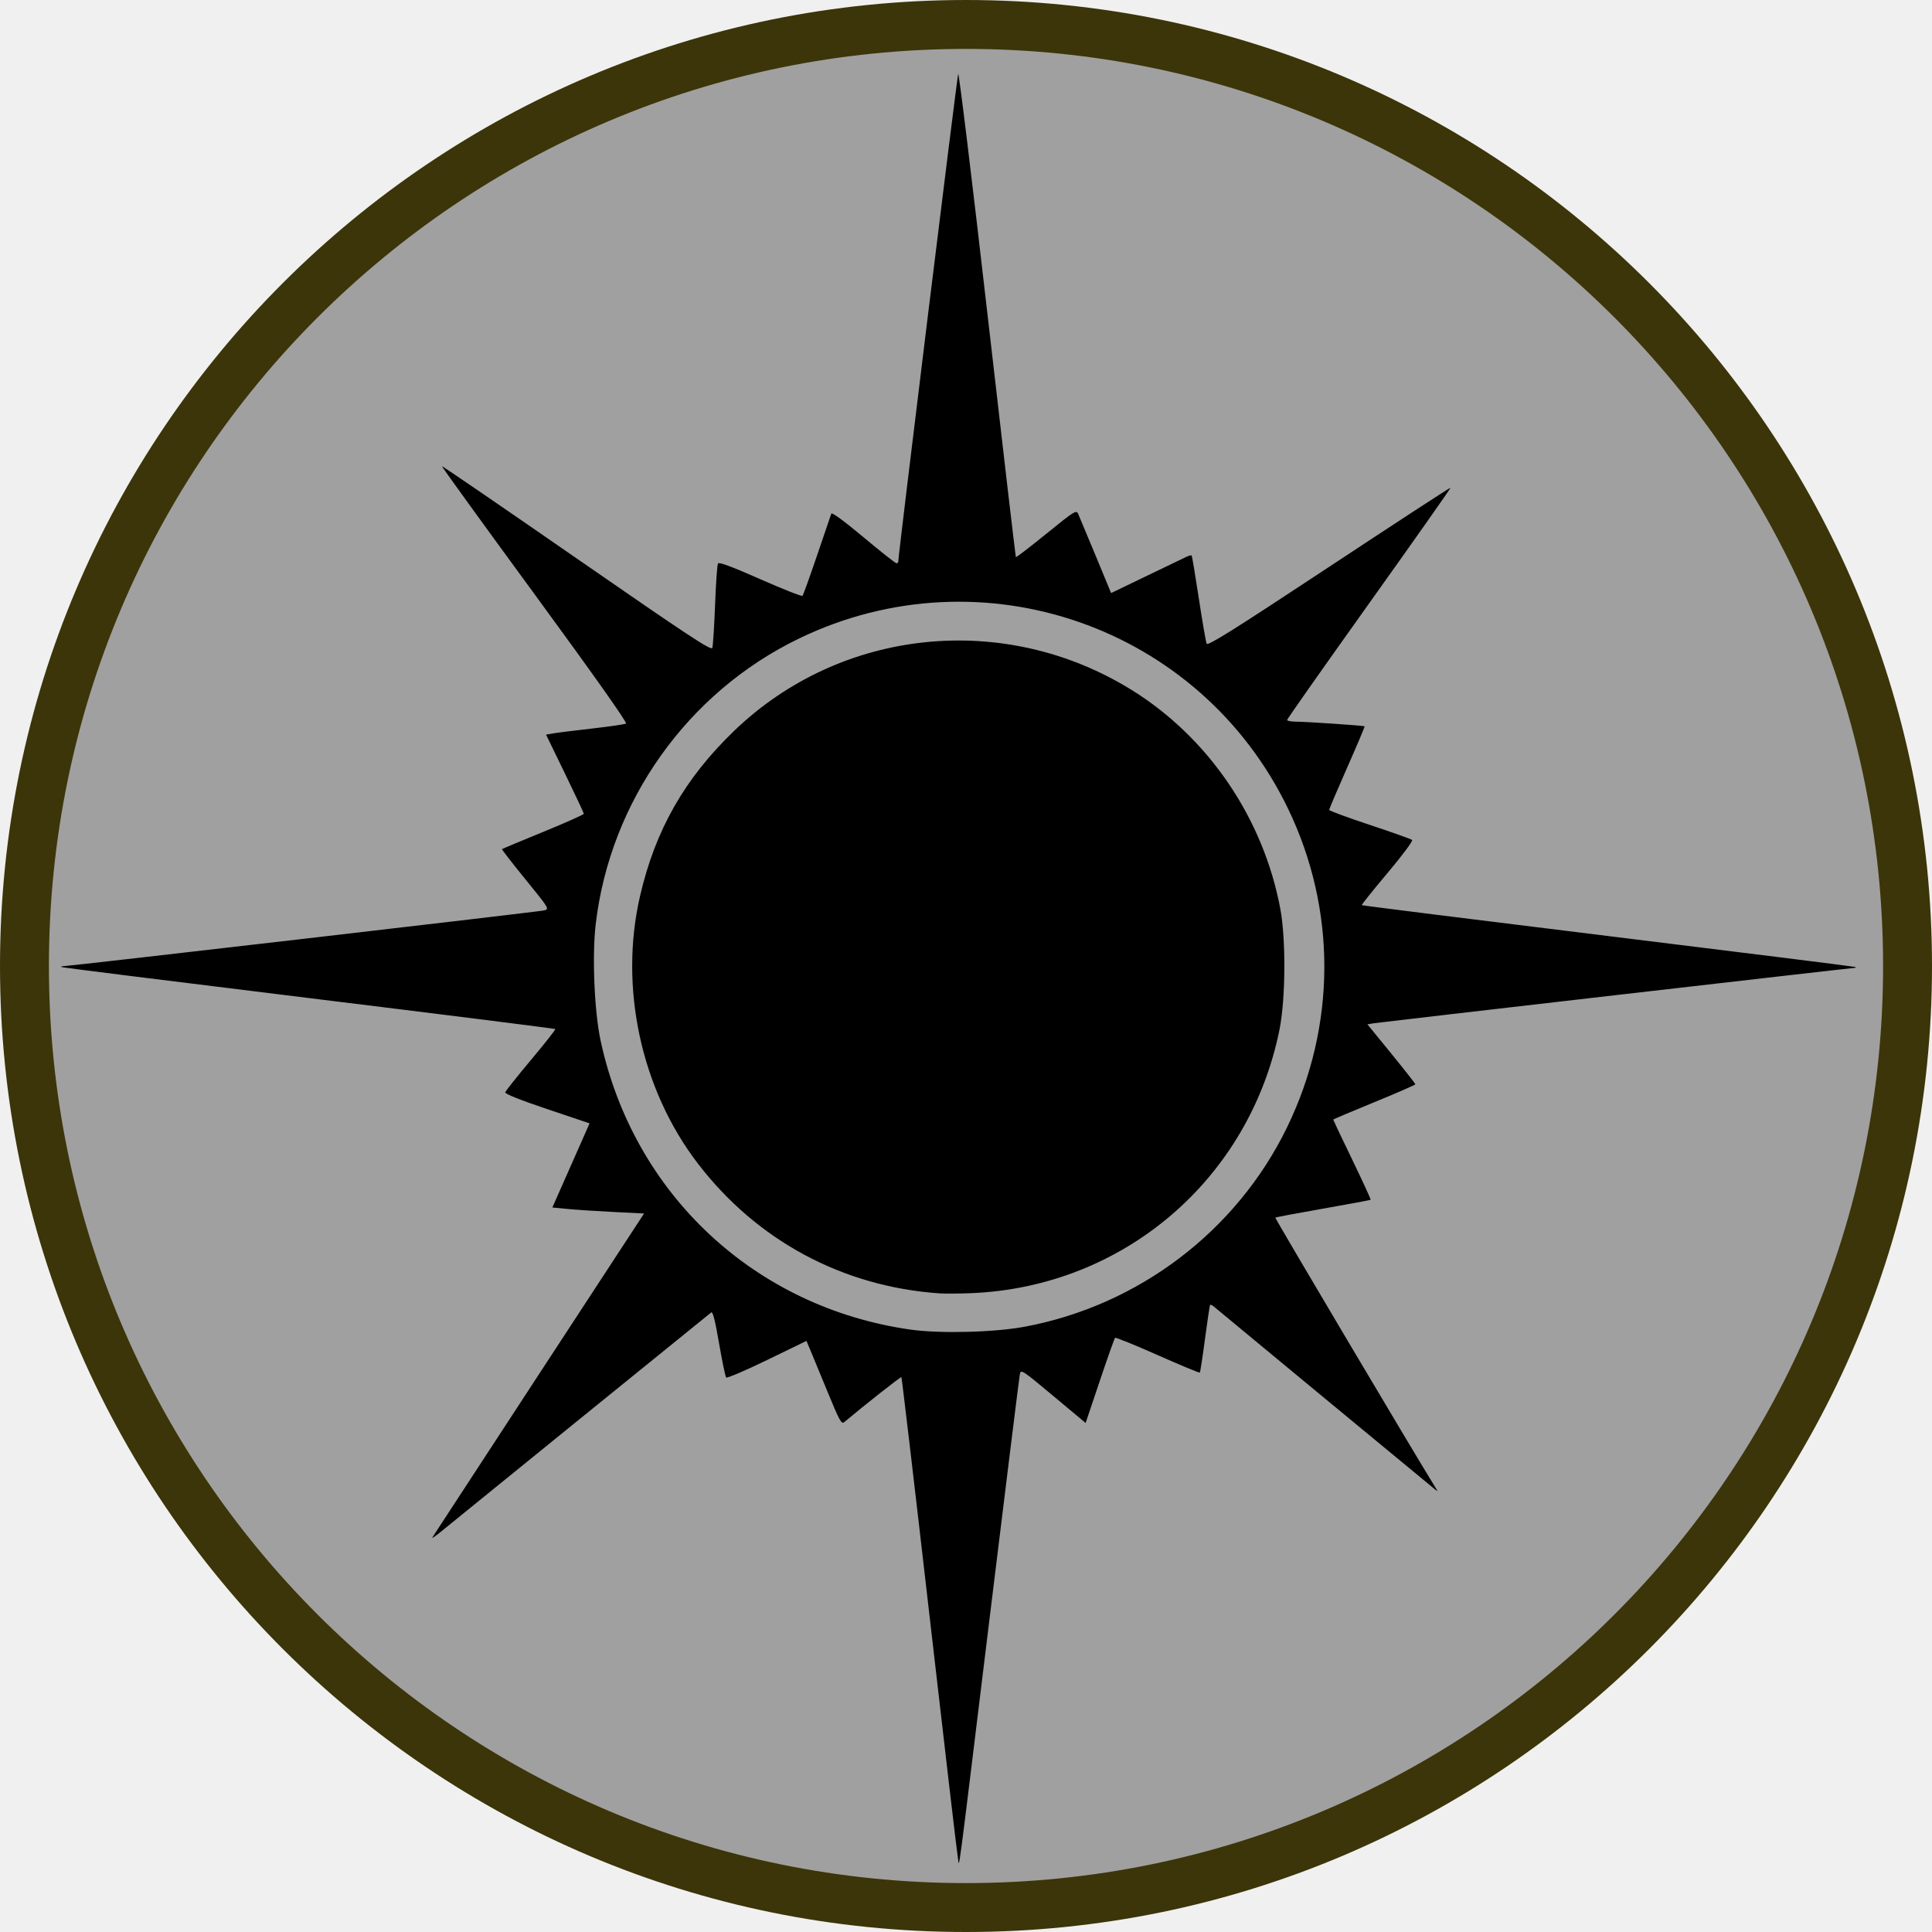
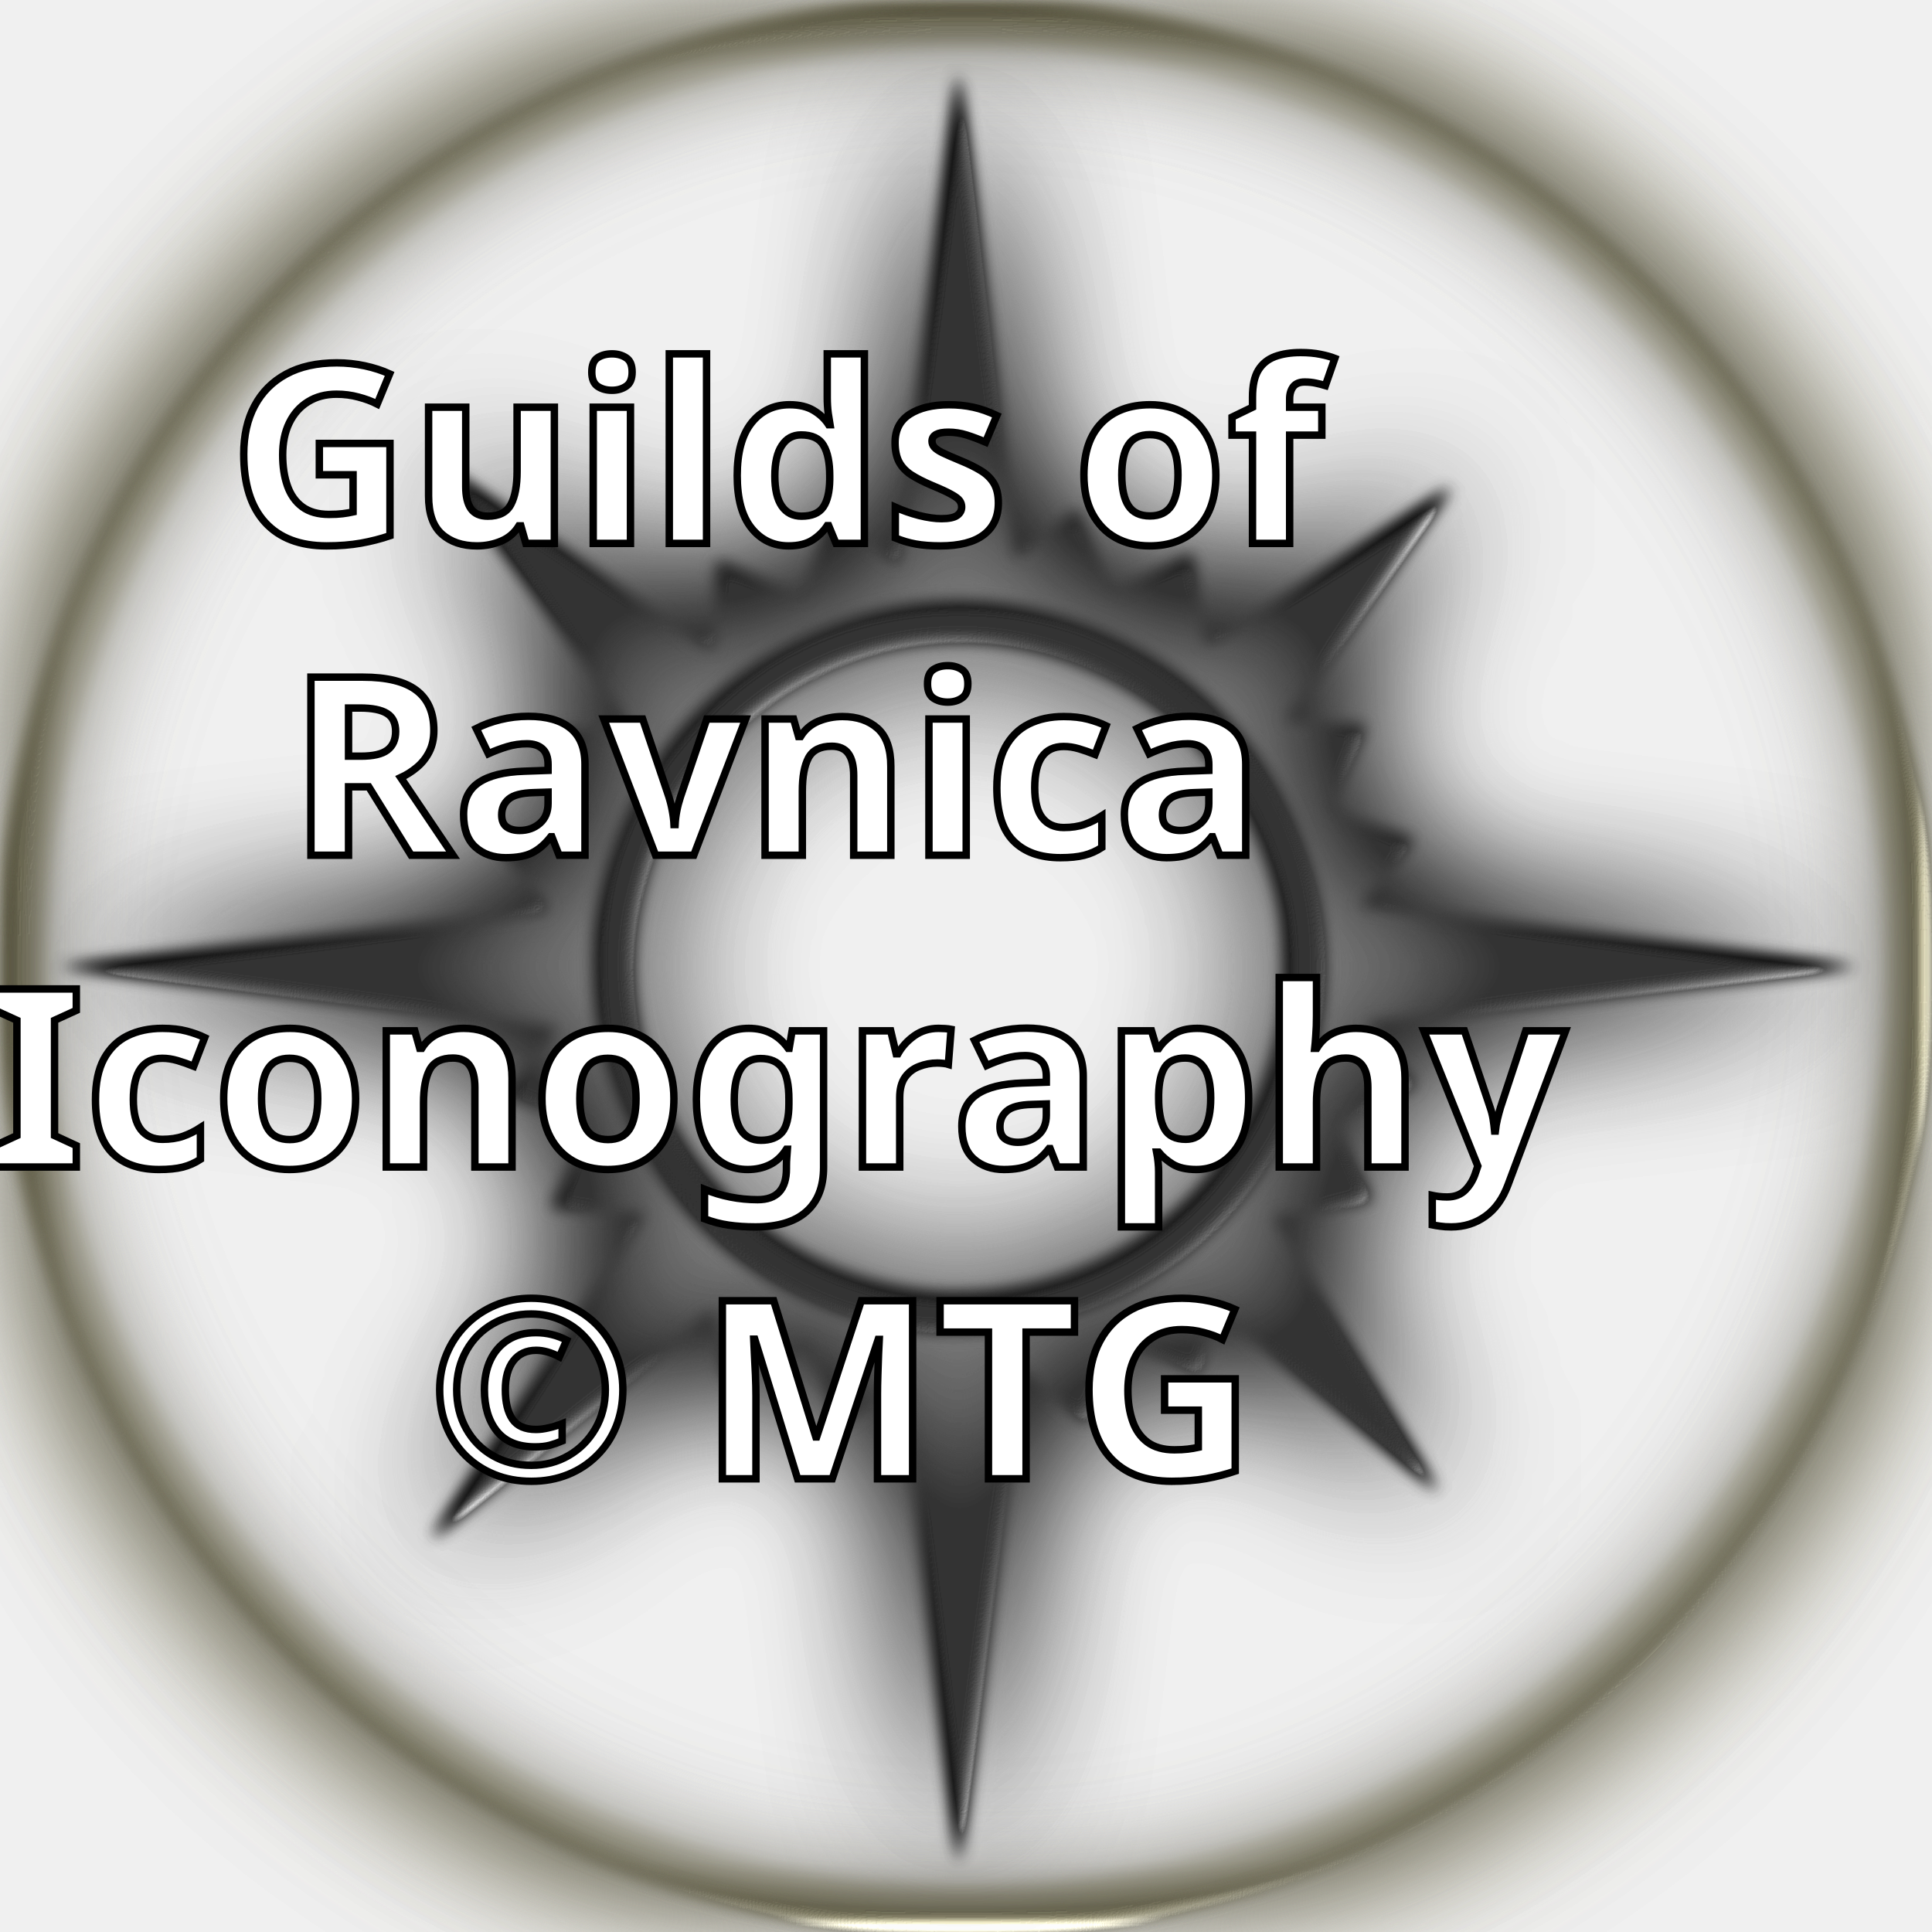
<svg xmlns="http://www.w3.org/2000/svg" width="100%" height="100%" viewBox="0 0 255.129 255.129" version="1.1" id="svg2149">
-   <defs id="defs2143" />
+   <defs id="defs2143">
+     <filter x="-0.25" y="-0.25" width="1.5" height="1.5" style="color-interpolation-filters:sRGB;" id="filter8961">
+       <feGaussianBlur stdDeviation="1" result="result1" id="feGaussianBlur8937" />
+       <feGaussianBlur stdDeviation="10" result="result6" in="result1" id="feGaussianBlur8939" />
+       <feComposite operator="atop" in="result6" in2="result1" result="result8" id="feComposite8941" />
+       <feComposite operator="xor" result="fbSourceGraphic" in="result6" in2="result8" id="feComposite8943" />
+       <feColorMatrix result="fbSourceGraphicAlpha" in="fbSourceGraphic" values="0 0 0 -1 0 0 0 0 -1 0 0 0 0 -1 0 0 0 0 2 0 " id="feColorMatrix8945" />
+       <feGaussianBlur result="result0" in="fbSourceGraphicAlpha" stdDeviation="1" id="feGaussianBlur8947" />
+       <feSpecularLighting specularExponent="35" specularConstant="1.5" surfaceScale="-2" lighting-color="rgb(255,255,255)" result="result1" in="result0" id="feSpecularLighting8951">
+         <feDistantLight azimuth="230" elevation="60" id="feDistantLight8949" />
+       </feSpecularLighting>
+       <feComposite operator="in" result="result2" in="result1" in2="fbSourceGraphicAlpha" id="feComposite8953" />
+       <feComposite k3="1" k2="1" operator="arithmetic" result="result4" in="fbSourceGraphic" in2="result2" id="feComposite8955" />
+       <feComposite operator="atop" in="result9" in2="result4" result="result91" id="feComposite8957" />
+       <feBlend mode="multiply" in2="result91" id="feBlend8959" />
+     </filter>
+     <filter x="-0.25" y="-0.25" width="1.5" height="1.5" style="color-interpolation-filters:sRGB;" id="filter8987">
+       <feGaussianBlur stdDeviation="1" result="result1" id="feGaussianBlur8963" />
+       <feGaussianBlur stdDeviation="10" result="result6" in="result1" id="feGaussianBlur8965" />
+       <feComposite operator="atop" in="result6" in2="result1" result="result8" id="feComposite8967" />
+       <feComposite operator="xor" result="fbSourceGraphic" in="result6" in2="result8" id="feComposite8969" />
+       <feColorMatrix result="fbSourceGraphicAlpha" in="fbSourceGraphic" values="0 0 0 -1 0 0 0 0 -1 0 0 0 0 -1 0 0 0 0 2 0 " id="feColorMatrix8971" />
+       <feGaussianBlur result="result0" in="fbSourceGraphicAlpha" stdDeviation="1" id="feGaussianBlur8973" />
+       <feSpecularLighting specularExponent="35" specularConstant="1.5" surfaceScale="-2" lighting-color="rgb(255,255,255)" result="result1" in="result0" id="feSpecularLighting8977">
+         <feDistantLight azimuth="230" elevation="60" id="feDistantLight8975" />
+       </feSpecularLighting>
+       <feComposite operator="in" result="result2" in="result1" in2="fbSourceGraphicAlpha" id="feComposite8979" />
+       <feComposite k3="1" k2="1" operator="arithmetic" result="result4" in="fbSourceGraphic" in2="result2" id="feComposite8981" />
+       <feComposite operator="atop" in="result9" in2="result4" result="result91" id="feComposite8983" />
+       <feBlend mode="multiply" in2="result91" id="feBlend8985" />
+     </filter>
+   </defs>
  <g id="layer1" transform="translate(20.3745,-2.182288)">
-     <circle style="fill:#a0a0a0;fill-opacity:1;fill-rule:evenodd;stroke:#3b3509;stroke-width:6.459;stroke-miterlimit:4;stroke-dasharray:none;stroke-opacity:1" id="path891" cx="107.19" cy="129.747" r="124.335" />
-     <path style="fill:#000000;stroke-width:0.265" d="m 106.115,247.494 c -0.099,-0.509 -1.794,-14.971 -3.766,-32.138 -1.972,-17.166 -3.633,-31.259 -3.69,-31.316 -0.081,-0.081 -4.782,3.618 -7.556,5.946 -0.36,0.302 -0.632,-0.197 -2.225,-4.081 -0.998,-2.434 -2.027,-4.926 -2.287,-5.537 l -0.472,-1.112 -5.202,2.526 c -2.861,1.389 -5.291,2.425 -5.4,2.303 -0.109,-0.123 -0.531,-2.157 -0.938,-4.521 -0.518,-3.005 -0.828,-4.229 -1.031,-4.069 -0.745,0.588 -34.579,28.03 -35.732,28.982 -0.721,0.595 -1.211,0.919 -1.09,0.72 0.122,-0.199 6.46,-9.902 14.086,-21.564 l 13.865,-21.202 -4.044,-0.203 c -2.224,-0.111 -4.949,-0.29 -6.055,-0.397 l -2.011,-0.194 2.457,-5.556 2.457,-5.556 -5.605,-1.885 c -3.509,-1.18 -5.578,-2.005 -5.532,-2.205 0.04,-0.176 1.57,-2.104 3.4,-4.284 1.829,-2.181 3.275,-4.016 3.213,-4.078 -0.062,-0.062 -14.689,-1.902 -32.504,-4.089 -17.815,-2.187 -32.51,-4.024 -32.656,-4.082 -0.146,-0.058 -0.086,-0.114 0.132,-0.124 1.323,-0.064 62.97,-7.213 63.552,-7.371 0.708,-0.191 0.69,-0.222 -2.475,-4.112 -1.754,-2.155 -3.146,-3.951 -3.094,-3.99 0.052,-0.04 2.505,-1.061 5.452,-2.27 2.947,-1.209 5.358,-2.283 5.358,-2.387 0,-0.104 -1.122,-2.498 -2.494,-5.321 l -2.494,-5.132 0.973,-0.17 c 0.535,-0.093 2.844,-0.381 5.131,-0.64 2.287,-0.259 4.292,-0.553 4.456,-0.655 0.188,-0.116 -4.265,-6.414 -12.05,-17.044 -6.792,-9.273 -12.309,-16.897 -12.261,-16.942 0.048,-0.045 8.062,5.441 17.809,12.192 14.667,10.158 17.752,12.194 17.894,11.809 0.095,-0.256 0.26,-2.801 0.367,-5.655 0.107,-2.854 0.281,-5.329 0.386,-5.499 0.134,-0.216 1.821,0.41 5.588,2.076 2.968,1.312 5.475,2.3 5.571,2.196 0.096,-0.104 0.964,-2.511 1.928,-5.348 0.965,-2.838 1.809,-5.313 1.876,-5.501 0.076,-0.213 1.671,0.954 4.248,3.109 2.269,1.898 4.236,3.451 4.37,3.451 0.134,0 0.241,-0.149 0.238,-0.331 -0.013,-0.765 7.742,-63.871 7.901,-64.295 0.096,-0.256 1.83,13.972 3.854,31.618 2.023,17.645 3.718,32.13 3.766,32.188 0.048,0.058 1.859,-1.333 4.026,-3.091 3.728,-3.025 3.953,-3.166 4.2,-2.619 0.144,0.318 1.18,2.8 2.304,5.516 l 2.043,4.939 4.676,-2.253 c 2.572,-1.239 4.944,-2.38 5.272,-2.534 0.328,-0.155 0.639,-0.233 0.691,-0.173 0.052,0.06 0.477,2.609 0.944,5.665 0.467,3.056 0.931,5.746 1.029,5.978 0.143,0.336 3.431,-1.726 16.156,-10.129 8.787,-5.803 16.014,-10.514 16.059,-10.468 0.045,0.045 -4.793,6.916 -10.751,15.268 -5.959,8.352 -10.834,15.284 -10.834,15.404 0,0.12 0.506,0.221 1.124,0.223 1.431,0.005 9.011,0.518 9.109,0.616 0.041,0.041 -0.995,2.493 -2.302,5.449 -1.306,2.957 -2.375,5.469 -2.375,5.584 0,0.115 2.411,1.007 5.358,1.984 2.947,0.976 5.465,1.873 5.595,1.992 0.134,0.122 -1.289,2.031 -3.253,4.365 -1.92,2.281 -3.448,4.19 -3.396,4.242 0.052,0.052 14.672,1.885 32.49,4.073 17.817,2.188 32.514,4.027 32.66,4.086 0.146,0.059 0.091,0.117 -0.121,0.128 -0.715,0.039 -62.576,7.166 -63.435,7.308 l -0.85,0.141 3.165,3.883 c 1.741,2.136 3.165,3.951 3.165,4.034 0,0.083 -2.441,1.149 -5.424,2.369 -2.983,1.22 -5.424,2.255 -5.424,2.3 0,0.045 1.132,2.426 2.515,5.29 1.383,2.865 2.477,5.246 2.43,5.293 -0.046,0.046 -2.875,0.574 -6.285,1.172 -3.41,0.598 -6.247,1.133 -6.304,1.188 -0.076,0.075 18.433,31.275 21.102,35.57 0.4,0.643 0.397,0.65 -0.108,0.24 -1.174,-0.953 -28.601,-23.628 -29.029,-23.999 -0.256,-0.222 -0.512,-0.354 -0.569,-0.295 -0.058,0.06 -0.363,2.072 -0.679,4.472 -0.316,2.4 -0.625,4.413 -0.686,4.474 -0.061,0.061 -2.571,-0.981 -5.578,-2.315 -3.007,-1.335 -5.535,-2.359 -5.618,-2.276 -0.083,0.083 -0.991,2.647 -2.017,5.698 l -1.866,5.547 -4.273,-3.569 c -4.168,-3.481 -4.277,-3.551 -4.417,-2.851 -0.079,0.395 -1.875,14.886 -3.991,32.203 -4.489,36.742 -3.963,32.773 -4.188,31.618 z m 8.766,-70.101 c 15.077,-2.797 28.039,-12.635 34.704,-26.339 6.519,-13.404 6.569,-28.723 0.139,-42.069 -11.61,-24.097 -40.429,-34.138 -64.561,-22.495 -14.734,7.109 -24.985,21.516 -26.875,37.77 -0.485,4.172 -0.177,11.482 0.646,15.323 4.35,20.302 20.38,35.259 40.913,38.177 3.868,0.55 11.034,0.374 15.033,-0.368 z m -11.197,-4.416 c -12.796,-0.889 -24.103,-6.968 -31.915,-17.161 -7.498,-9.782 -10.409,-23.278 -7.62,-35.322 2.023,-8.738 5.898,-15.53 12.452,-21.828 14.128,-13.577 35.698,-15.78 52.484,-5.359 10.147,6.299 17.388,16.971 19.615,28.907 0.75,4.021 0.695,11.934 -0.112,15.935 -3.983,19.759 -20.586,33.966 -40.669,34.799 -1.601,0.066 -3.506,0.079 -4.233,0.029 z" id="path3370" />
+     <circle style="fill:#a0a0a0;fill-opacity:1;fill-rule:evenodd;stroke:#3b3509;stroke-width:6.459;stroke-miterlimit:4;stroke-dasharray:none;stroke-opacity:1;filter:url(#filter8987)" id="path891" cx="107.19" cy="129.747" r="124.335" />
+     <path style="fill:#000000;stroke-width:0.265;filter:url(#filter8961)" d="m 106.115,247.494 c -0.099,-0.509 -1.794,-14.971 -3.766,-32.138 -1.972,-17.166 -3.633,-31.259 -3.69,-31.316 -0.081,-0.081 -4.782,3.618 -7.556,5.946 -0.36,0.302 -0.632,-0.197 -2.225,-4.081 -0.998,-2.434 -2.027,-4.926 -2.287,-5.537 l -0.472,-1.112 -5.202,2.526 c -2.861,1.389 -5.291,2.425 -5.4,2.303 -0.109,-0.123 -0.531,-2.157 -0.938,-4.521 -0.518,-3.005 -0.828,-4.229 -1.031,-4.069 -0.745,0.588 -34.579,28.03 -35.732,28.982 -0.721,0.595 -1.211,0.919 -1.09,0.72 0.122,-0.199 6.46,-9.902 14.086,-21.564 l 13.865,-21.202 -4.044,-0.203 c -2.224,-0.111 -4.949,-0.29 -6.055,-0.397 l -2.011,-0.194 2.457,-5.556 2.457,-5.556 -5.605,-1.885 c -3.509,-1.18 -5.578,-2.005 -5.532,-2.205 0.04,-0.176 1.57,-2.104 3.4,-4.284 1.829,-2.181 3.275,-4.016 3.213,-4.078 -0.062,-0.062 -14.689,-1.902 -32.504,-4.089 -17.815,-2.187 -32.51,-4.024 -32.656,-4.082 -0.146,-0.058 -0.086,-0.114 0.132,-0.124 1.323,-0.064 62.97,-7.213 63.552,-7.371 0.708,-0.191 0.69,-0.222 -2.475,-4.112 -1.754,-2.155 -3.146,-3.951 -3.094,-3.99 0.052,-0.04 2.505,-1.061 5.452,-2.27 2.947,-1.209 5.358,-2.283 5.358,-2.387 0,-0.104 -1.122,-2.498 -2.494,-5.321 l -2.494,-5.132 0.973,-0.17 c 0.535,-0.093 2.844,-0.381 5.131,-0.64 2.287,-0.259 4.292,-0.553 4.456,-0.655 0.188,-0.116 -4.265,-6.414 -12.05,-17.044 -6.792,-9.273 -12.309,-16.897 -12.261,-16.942 0.048,-0.045 8.062,5.441 17.809,12.192 14.667,10.158 17.752,12.194 17.894,11.809 0.095,-0.256 0.26,-2.801 0.367,-5.655 0.107,-2.854 0.281,-5.329 0.386,-5.499 0.134,-0.216 1.821,0.41 5.588,2.076 2.968,1.312 5.475,2.3 5.571,2.196 0.096,-0.104 0.964,-2.511 1.928,-5.348 0.965,-2.838 1.809,-5.313 1.876,-5.501 0.076,-0.213 1.671,0.954 4.248,3.109 2.269,1.898 4.236,3.451 4.37,3.451 0.134,0 0.241,-0.149 0.238,-0.331 -0.013,-0.765 7.742,-63.871 7.901,-64.295 0.096,-0.256 1.83,13.972 3.854,31.618 2.023,17.645 3.718,32.13 3.766,32.188 0.048,0.058 1.859,-1.333 4.026,-3.091 3.728,-3.025 3.953,-3.166 4.2,-2.619 0.144,0.318 1.18,2.8 2.304,5.516 l 2.043,4.939 4.676,-2.253 c 2.572,-1.239 4.944,-2.38 5.272,-2.534 0.328,-0.155 0.639,-0.233 0.691,-0.173 0.052,0.06 0.477,2.609 0.944,5.665 0.467,3.056 0.931,5.746 1.029,5.978 0.143,0.336 3.431,-1.726 16.156,-10.129 8.787,-5.803 16.014,-10.514 16.059,-10.468 0.045,0.045 -4.793,6.916 -10.751,15.268 -5.959,8.352 -10.834,15.284 -10.834,15.404 0,0.12 0.506,0.221 1.124,0.223 1.431,0.005 9.011,0.518 9.109,0.616 0.041,0.041 -0.995,2.493 -2.302,5.449 -1.306,2.957 -2.375,5.469 -2.375,5.584 0,0.115 2.411,1.007 5.358,1.984 2.947,0.976 5.465,1.873 5.595,1.992 0.134,0.122 -1.289,2.031 -3.253,4.365 -1.92,2.281 -3.448,4.19 -3.396,4.242 0.052,0.052 14.672,1.885 32.49,4.073 17.817,2.188 32.514,4.027 32.66,4.086 0.146,0.059 0.091,0.117 -0.121,0.128 -0.715,0.039 -62.576,7.166 -63.435,7.308 l -0.85,0.141 3.165,3.883 c 1.741,2.136 3.165,3.951 3.165,4.034 0,0.083 -2.441,1.149 -5.424,2.369 -2.983,1.22 -5.424,2.255 -5.424,2.3 0,0.045 1.132,2.426 2.515,5.29 1.383,2.865 2.477,5.246 2.43,5.293 -0.046,0.046 -2.875,0.574 -6.285,1.172 -3.41,0.598 -6.247,1.133 -6.304,1.188 -0.076,0.075 18.433,31.275 21.102,35.57 0.4,0.643 0.397,0.65 -0.108,0.24 -1.174,-0.953 -28.601,-23.628 -29.029,-23.999 -0.256,-0.222 -0.512,-0.354 -0.569,-0.295 -0.058,0.06 -0.363,2.072 -0.679,4.472 -0.316,2.4 -0.625,4.413 -0.686,4.474 -0.061,0.061 -2.571,-0.981 -5.578,-2.315 -3.007,-1.335 -5.535,-2.359 -5.618,-2.276 -0.083,0.083 -0.991,2.647 -2.017,5.698 l -1.866,5.547 -4.273,-3.569 c -4.168,-3.481 -4.277,-3.551 -4.417,-2.851 -0.079,0.395 -1.875,14.886 -3.991,32.203 -4.489,36.742 -3.963,32.773 -4.188,31.618 z m 8.766,-70.101 c 15.077,-2.797 28.039,-12.635 34.704,-26.339 6.519,-13.404 6.569,-28.723 0.139,-42.069 -11.61,-24.097 -40.429,-34.138 -64.561,-22.495 -14.734,7.109 -24.985,21.516 -26.875,37.77 -0.485,4.172 -0.177,11.482 0.646,15.323 4.35,20.302 20.38,35.259 40.913,38.177 3.868,0.55 11.034,0.374 15.033,-0.368 z m -11.197,-4.416 c -12.796,-0.889 -24.103,-6.968 -31.915,-17.161 -7.498,-9.782 -10.409,-23.278 -7.62,-35.322 2.023,-8.738 5.898,-15.53 12.452,-21.828 14.128,-13.577 35.698,-15.78 52.484,-5.359 10.147,6.299 17.388,16.971 19.615,28.907 0.75,4.021 0.695,11.934 -0.112,15.935 -3.983,19.759 -20.586,33.966 -40.669,34.799 -1.601,0.066 -3.506,0.079 -4.233,0.029 z" id="path3370" />
+     <text xml:space="preserve" style="font-size:32.939px;line-height:1.25;font-family:sans-serif;stroke:#000000;stroke-width:0.981;stroke-miterlimit:4;stroke-dasharray:none;stroke-opacity:1" x="112.135" y="73.944" id="text919">
+       <tspan id="tspan917" x="112.135" y="73.944" style="font-weight:bold;font-size:32.939px;text-align:center;text-anchor:middle;fill:#ffffff;fill-opacity:1;stroke:#000000;stroke-width:0.981;stroke-miterlimit:4;stroke-dasharray:none;stroke-opacity:1">Guilds of</tspan>
+       <tspan x="112.135" y="115.119" style="font-weight:bold;font-size:32.939px;text-align:center;text-anchor:middle;fill:#ffffff;fill-opacity:1;stroke:#000000;stroke-width:0.981;stroke-miterlimit:4;stroke-dasharray:none;stroke-opacity:1" id="tspan921">Ravnica</tspan>
+       <tspan x="112.135" y="156.293" style="font-weight:bold;font-size:32.939px;text-align:center;text-anchor:middle;fill:#ffffff;fill-opacity:1;stroke:#000000;stroke-width:0.981;stroke-miterlimit:4;stroke-dasharray:none;stroke-opacity:1" id="tspan925">Iconography</tspan>
+       <tspan x="112.135" y="197.467" style="font-weight:bold;font-size:32.939px;text-align:center;text-anchor:middle;fill:#ffffff;fill-opacity:1;stroke:#000000;stroke-width:0.981;stroke-miterlimit:4;stroke-dasharray:none;stroke-opacity:1" id="tspan923">© MTG</tspan>
+     </text>
  </g>
</svg>
